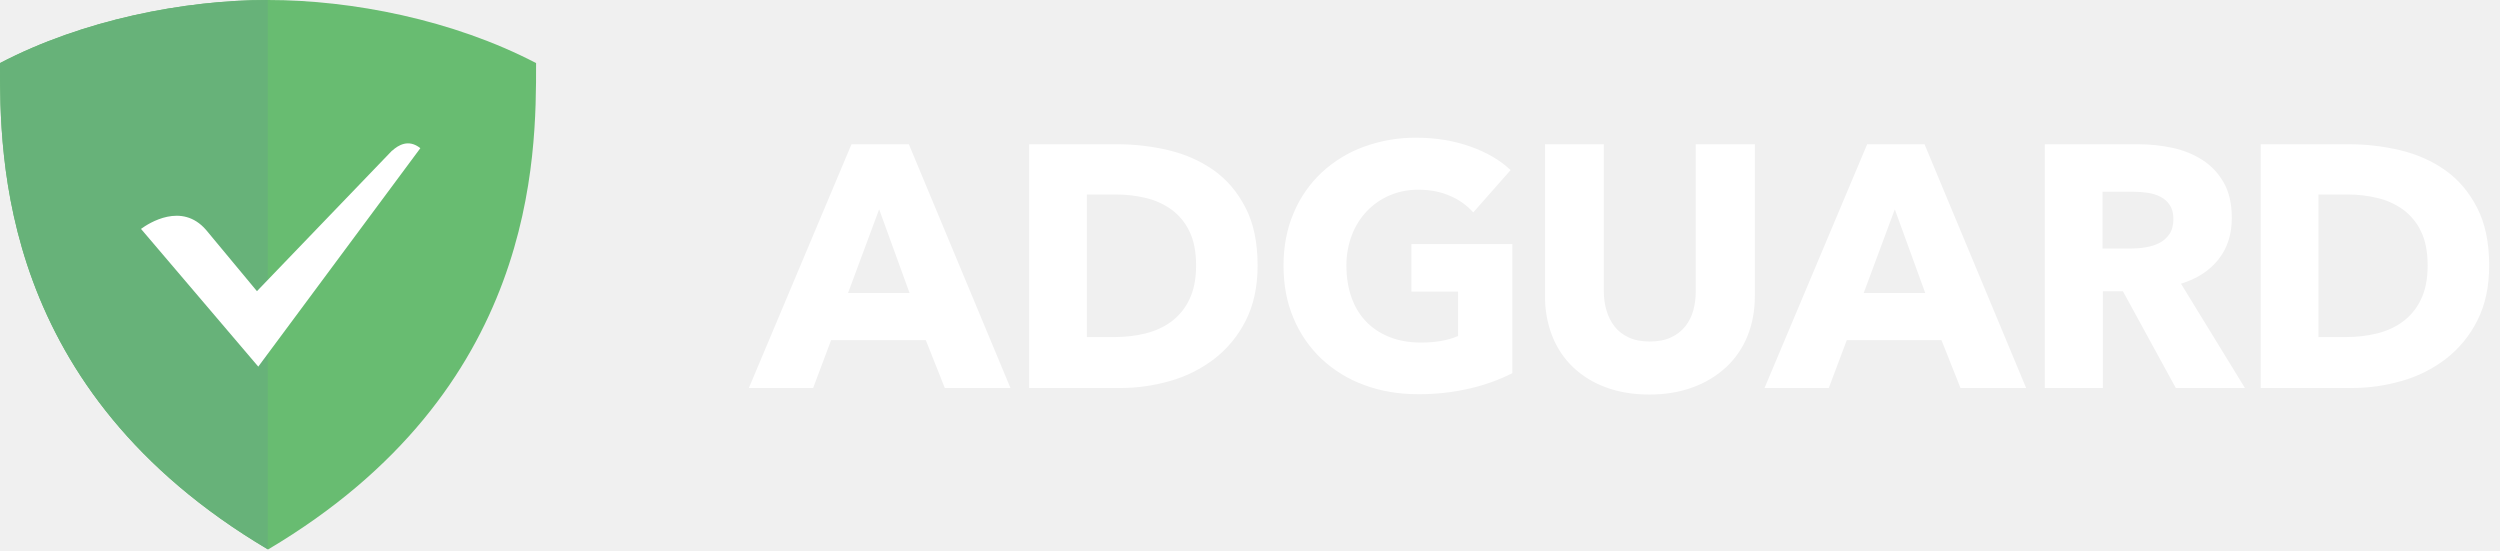
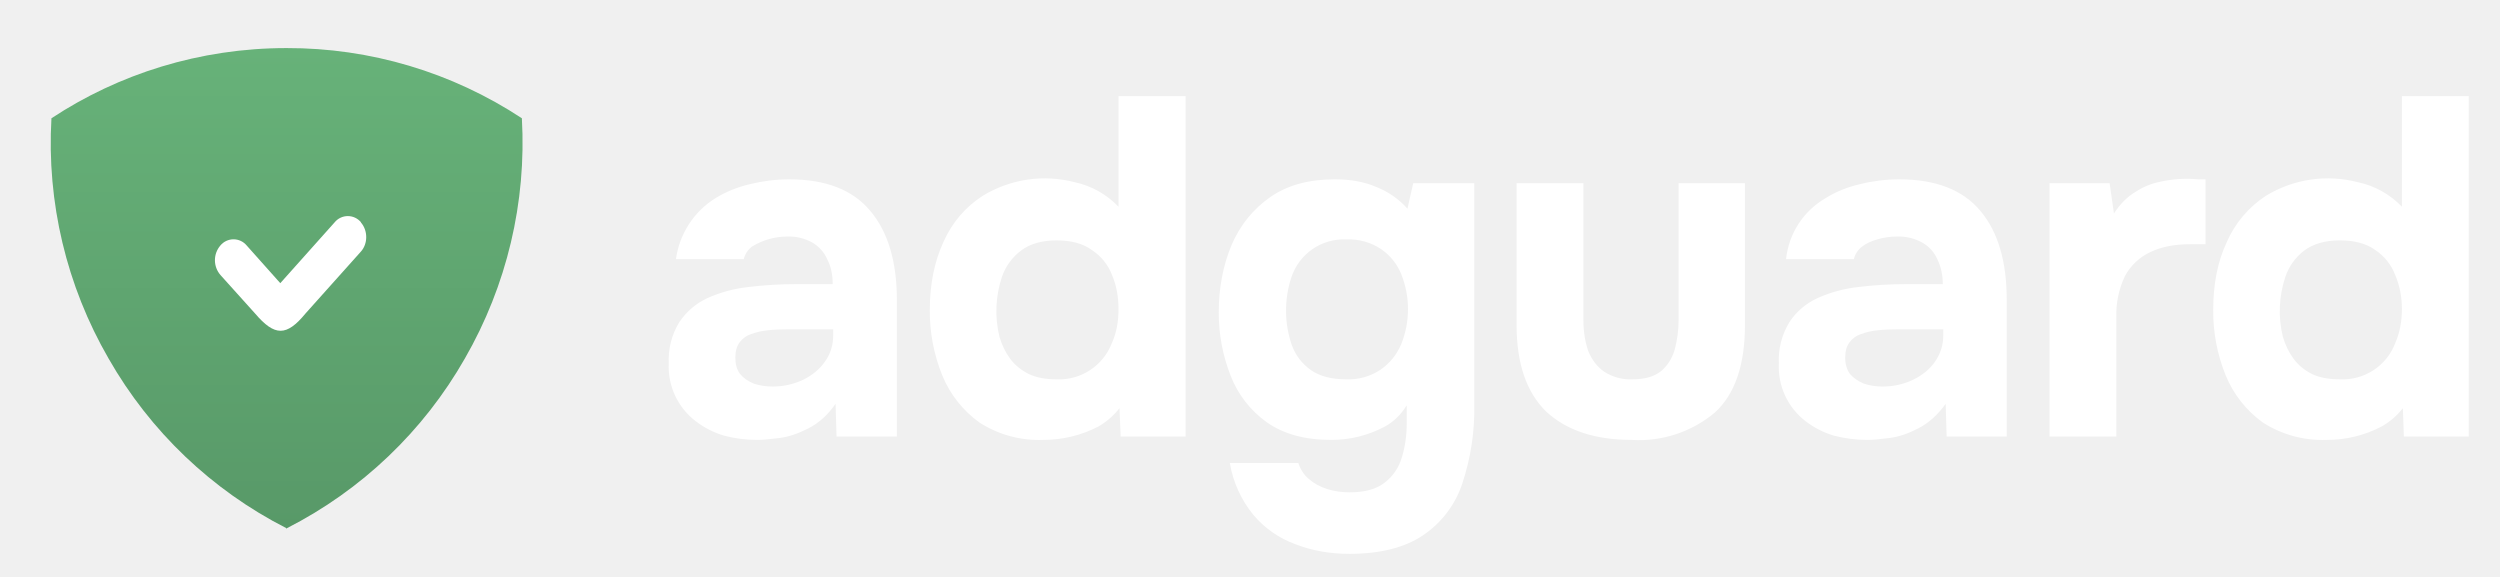
- <svg xmlns="http://www.w3.org/2000/svg" viewBox="0 0 118 26">
-   <path fill="#fff" d="M92.535 18.314l-.897-2.259h-4.47l-.849 2.259h-3.034L88.13 6.809h2.708l4.796 11.505h-3.1zm-3.1-8.434l-1.468 3.949h2.904L89.435 9.88zm-6.607 4.095c0 .693-.117 1.324-.35 1.893a4.115 4.115 0 0 1-1.004 1.463 4.63 4.63 0 0 1-1.574.95c-.614.228-1.297.341-2.047.341-.761 0-1.447-.113-2.056-.34a4.468 4.468 0 0 1-1.55-.951 4.126 4.126 0 0 1-.978-1.463 5.038 5.038 0 0 1-.343-1.893V6.809H75.7v6.939c0 .314.041.612.123.893.081.282.206.534.375.756.169.222.392.398.669.528s.612.195 1.003.195c.392 0 .726-.065 1.003-.195a1.83 1.83 0 0 0 .677-.528 2.1 2.1 0 0 0 .376-.756c.076-.281.114-.58.114-.893v-6.94h2.79v7.167zm-11.446 3.64a8.898 8.898 0 0 1-1.982.715 10.43 10.43 0 0 1-2.472.276c-.924 0-1.775-.146-2.553-.439a5.895 5.895 0 0 1-2.006-1.235 5.63 5.63 0 0 1-1.314-1.909c-.315-.742-.473-1.568-.473-2.478 0-.92.16-1.755.482-2.502a5.567 5.567 0 0 1 1.33-1.91 5.893 5.893 0 0 1 1.99-1.21 7.044 7.044 0 0 1 2.463-.423c.913 0 1.762.138 2.545.414.783.277 1.419.648 1.908 1.114l-1.762 1.998a3.05 3.05 0 0 0-1.076-.772c-.446-.2-.952-.3-1.517-.3-.49 0-.941.09-1.354.268a3.256 3.256 0 0 0-1.077.747 3.39 3.39 0 0 0-.71 1.138 3.977 3.977 0 0 0-.253 1.438c0 .53.077 1.018.229 1.463.152.444.378.826.677 1.145.299.32.669.569 1.11.748.44.178.943.268 1.508.268.326 0 .636-.025.93-.073.294-.05.566-.128.816-.236v-2.096h-2.203V11.52h4.764v6.094zm46.107-5.086c0 1.007-.188 1.877-.563 2.608a5.262 5.262 0 0 1-1.484 1.804 6.199 6.199 0 0 1-2.08 1.04 8.459 8.459 0 0 1-2.35.333h-4.306V6.809h4.176c.816 0 1.62.095 2.414.284.794.19 1.501.504 2.121.943.62.438 1.12 1.026 1.5 1.763.382.736.572 1.646.572 2.73zm-2.904 0c0-.65-.106-1.19-.318-1.617a2.724 2.724 0 0 0-.848-1.024 3.4 3.4 0 0 0-1.208-.544 5.955 5.955 0 0 0-1.394-.163h-1.387v6.728h1.321c.5 0 .982-.057 1.444-.17.462-.115.87-.301 1.224-.562a2.78 2.78 0 0 0 .848-1.04c.212-.433.318-.97.318-1.608zm-55.226 0c0 1.007-.188 1.877-.563 2.608a5.262 5.262 0 0 1-1.484 1.804 6.199 6.199 0 0 1-2.08 1.04 8.459 8.459 0 0 1-2.35.333h-4.306V6.809h4.176c.816 0 1.62.095 2.414.284.794.19 1.501.504 2.121.943.62.438 1.12 1.026 1.5 1.763.382.736.572 1.646.572 2.73zm-2.904 0c0-.65-.106-1.19-.318-1.617a2.724 2.724 0 0 0-.848-1.024 3.4 3.4 0 0 0-1.207-.544 5.955 5.955 0 0 0-1.395-.163H51.3v6.728h1.321c.5 0 .982-.057 1.444-.17.462-.115.87-.301 1.224-.562a2.78 2.78 0 0 0 .848-1.04c.212-.433.318-.97.318-1.608zm-11.86 5.785l-.897-2.259h-4.47l-.848 2.259h-3.034L40.19 6.809h2.708l4.796 11.505h-3.1zm-3.1-8.434l-1.467 3.949h2.903L41.496 9.88zm61.203 8.434l-2.496-4.566h-.946v4.566h-2.74V6.809h4.404c.555 0 1.096.057 1.623.17.528.114 1 .306 1.42.577.418.271.752.629 1.003 1.073.25.444.375.996.375 1.657 0 .78-.212 1.436-.636 1.966-.425.531-1.012.91-1.762 1.138l3.018 4.924h-3.263zm-.114-7.979c0-.27-.057-.49-.171-.658a1.172 1.172 0 0 0-.44-.39 1.919 1.919 0 0 0-.604-.187 4.469 4.469 0 0 0-.645-.049H99.24v2.681h1.321c.228 0 .462-.018.701-.056.24-.038.457-.106.653-.204.196-.097.356-.238.481-.422s.188-.422.188-.715z" />
-   <path fill="#68bc71" d="M12.651 0C8.697 0 3.927.93 0 2.977c0 4.42-.054 15.433 12.651 22.958C25.357 18.41 25.303 7.397 25.303 2.977 21.376.93 16.606 0 12.651 0z" />
-   <path fill="#67b279" d="M12.638 25.927C-.054 18.403 0 7.396 0 2.977 3.923.932 8.687.002 12.638 0v25.927z" />
-   <path fill="#fff" d="M12.19 17.305l7.65-10.311c-.56-.45-1.052-.133-1.323.113h-.01l-6.379 6.636-2.403-2.892c-1.147-1.325-2.705-.314-3.07-.047l5.535 6.5" />
+ <svg xmlns="http://www.w3.org/2000/svg" fill="none" viewBox="0 0 104 24">
+   <path fill="#fff" d="M96.78 18.3a4.58 4.58 0 0 1-2.64-.72 4.53 4.53 0 0 1-1.55-1.96 7.06 7.06 0 0 1-.52-2.74c0-1.05.18-1.99.56-2.8a4.4 4.4 0 0 1 1.64-1.94 4.95 4.95 0 0 1 3.82-.56 3.55 3.55 0 0 1 1.83 1.02V4h2.78v14.16H100l-.04-1.18a3 3 0 0 1-.88.76 4.88 4.88 0 0 1-2.3.56Zm.56-2.52a2.34 2.34 0 0 0 2.3-1.5c.19-.44.28-.91.28-1.42 0-.52-.1-1-.28-1.42a2.15 2.15 0 0 0-.83-1.04c-.37-.27-.86-.4-1.47-.4s-1.1.14-1.48.42a2.3 2.3 0 0 0-.79 1.1 4.49 4.49 0 0 0-.1 2.5c.1.33.24.63.44.9s.45.48.77.64c.32.15.7.22 1.16.22Zm-12.08 2.38V7.62h2.5l.18 1.26c.26-.4.56-.7.9-.9.32-.21.67-.35 1.03-.42a5 5 0 0 1 1.57-.1h.31v2.7h-.65c-.62 0-1.17.1-1.63.32a2.3 2.3 0 0 0-1.07 1 3.72 3.72 0 0 0-.36 1.74v4.94h-2.78Zm-7.58.14c-.48 0-.94-.06-1.4-.18a3.62 3.62 0 0 1-1.17-.6 2.85 2.85 0 0 1-1.11-2.4 3 3 0 0 1 .44-1.72c.29-.44.68-.77 1.17-1a5.7 5.7 0 0 1 1.69-.46 16.4 16.4 0 0 1 2-.12h1.52c0-.39-.08-.73-.22-1.02-.13-.3-.34-.54-.62-.7a2 2 0 0 0-1.07-.26c-.28 0-.55.04-.82.12-.25.07-.46.17-.63.3a.92.92 0 0 0-.34.52H74.3a3.33 3.33 0 0 1 1.65-2.54c.43-.27.91-.46 1.43-.58a6.8 6.8 0 0 1 1.63-.2c1.52 0 2.65.44 3.38 1.32.73.87 1.09 2.1 1.09 3.7v5.68h-2.5l-.04-1.36c-.34.47-.71.8-1.14 1.02-.4.21-.8.35-1.19.4-.38.05-.7.08-.93.08Zm.63-2.22c.47 0 .89-.1 1.27-.28.39-.19.7-.44.92-.76.22-.32.34-.68.34-1.08v-.26h-1.91c-.28 0-.55.01-.82.04a2.8 2.8 0 0 0-.7.16.96.96 0 0 0-.47.34c-.12.16-.18.37-.18.64s.07.5.2.68c.15.17.34.3.58.4.24.08.5.12.77.12ZM67.88 18.3c-1.54 0-2.72-.4-3.56-1.18-.82-.8-1.23-2-1.23-3.6v-5.9h2.78v5.7c0 .48.07.9.2 1.28.15.36.36.65.66.86a2 2 0 0 0 1.17.32c.52 0 .91-.11 1.2-.34.27-.23.46-.53.57-.9.1-.39.16-.8.16-1.22v-5.7h2.76v5.9c0 1.67-.42 2.88-1.25 3.64a4.9 4.9 0 0 1-3.46 1.14Zm-11.73 4.74c-.82 0-1.57-.13-2.26-.4a4.14 4.14 0 0 1-1.75-1.22 4.64 4.64 0 0 1-.98-2.16h2.85c.09.27.23.49.43.66.22.19.47.33.76.42.3.1.62.14.95.14.63 0 1.1-.13 1.45-.4.35-.27.59-.62.72-1.06.13-.43.2-.9.2-1.42v-.74c-.24.39-.54.68-.9.88a4.7 4.7 0 0 1-2.25.56c-1.1 0-1.99-.25-2.68-.74a4.28 4.28 0 0 1-1.5-1.94A7.13 7.13 0 0 1 50.7 13c0-1.03.18-1.96.53-2.8.36-.84.9-1.5 1.61-2 .72-.5 1.61-.74 2.69-.74.65 0 1.22.1 1.73.32.5.2.93.5 1.29.9l.24-1.06h2.54v9.2a9.8 9.8 0 0 1-.5 3.3 4.17 4.17 0 0 1-1.65 2.16c-.75.5-1.77.76-3.04.76ZM56 15.78a2.4 2.4 0 0 0 1.43-.4c.39-.27.67-.62.86-1.06a3.91 3.91 0 0 0 0-2.92 2.32 2.32 0 0 0-.84-1.04 2.4 2.4 0 0 0-1.43-.4 2.3 2.3 0 0 0-2.3 1.58 4.42 4.42 0 0 0 .02 2.82c.16.43.42.77.8 1.04.36.25.85.38 1.46.38ZM43.4 18.3a4.58 4.58 0 0 1-2.65-.72 4.53 4.53 0 0 1-1.55-1.96 7.06 7.06 0 0 1-.52-2.74c0-1.05.19-1.99.56-2.8.37-.83.92-1.47 1.65-1.94a4.95 4.95 0 0 1 3.82-.56 3.55 3.55 0 0 1 1.82 1.02V4h2.79v14.16h-2.7l-.05-1.18c-.23.3-.53.56-.87.76a4.96 4.96 0 0 1-2.31.56Zm.55-2.52a2.35 2.35 0 0 0 2.3-1.5c.2-.44.28-.91.28-1.42 0-.52-.09-1-.27-1.42a2.15 2.15 0 0 0-.84-1.04c-.37-.27-.86-.4-1.47-.4-.6 0-1.1.14-1.47.42a2.3 2.3 0 0 0-.8 1.1 4.49 4.49 0 0 0-.1 2.5c.1.33.24.63.44.9s.46.48.78.64c.32.15.7.22 1.15.22ZM31.5 18.3c-.48 0-.94-.06-1.39-.18a3.62 3.62 0 0 1-1.17-.6 2.85 2.85 0 0 1-1.12-2.4 3 3 0 0 1 .44-1.72c.3-.44.68-.77 1.17-1a5.7 5.7 0 0 1 1.7-.46 16.4 16.4 0 0 1 2-.12h1.51c0-.39-.07-.73-.22-1.02a1.5 1.5 0 0 0-.61-.7 2 2 0 0 0-1.08-.26 2.79 2.79 0 0 0-1.45.42.92.92 0 0 0-.34.52h-2.82a3.55 3.55 0 0 1 1.65-2.54c.44-.27.92-.46 1.43-.58.53-.13 1.08-.2 1.63-.2 1.53 0 2.65.44 3.38 1.32.73.87 1.1 2.1 1.1 3.7v5.68H34.8l-.04-1.36c-.33.47-.7.8-1.13 1.02-.41.21-.81.35-1.2.4-.38.05-.7.08-.93.08Zm.64-2.22c.46 0 .88-.1 1.27-.28.38-.19.69-.44.91-.76.23-.32.34-.68.34-1.08v-.26h-1.9c-.29 0-.56.01-.82.04a2.8 2.8 0 0 0-.7.16.96.96 0 0 0-.47.34c-.12.16-.18.37-.18.64s.06.5.2.68c.14.17.33.3.57.4.24.08.5.12.78.12Z" />
+   <path fill="url(#a)" fill-rule="evenodd" d="M11.92 2C8.3 2 4.93 3.08 2.14 4.92a17.9 17.9 0 0 0 2.38 10 17.82 17.82 0 0 0 7.39 7.05l.01.03.02-.03a17.82 17.82 0 0 0 7.4-7.06 17.98 17.98 0 0 0 2.37-9.99A17.7 17.7 0 0 0 11.92 2Z" clip-rule="evenodd" />
+   <path fill="#fff" fill-rule="evenodd" d="M15.01 9.25c.3.34.3.89 0 1.22l-2.3 2.57c-.79.96-1.28.96-2.1 0l-1.44-1.6a.94.94 0 0 1 0-1.23.71.71 0 0 1 1.09 0l1.4 1.57 2.26-2.53a.71.71 0 0 1 1.1 0Z" clip-rule="evenodd" />
+   <defs>
+     <linearGradient id="a" x1="11.92" x2="11.92" y1="2" y2="22" gradientUnits="userSpaceOnUse">
+       <stop stop-color="#67B279" />
+       <stop offset="1" stop-color="#589968" />
+     </linearGradient>
+   </defs>
</svg>
